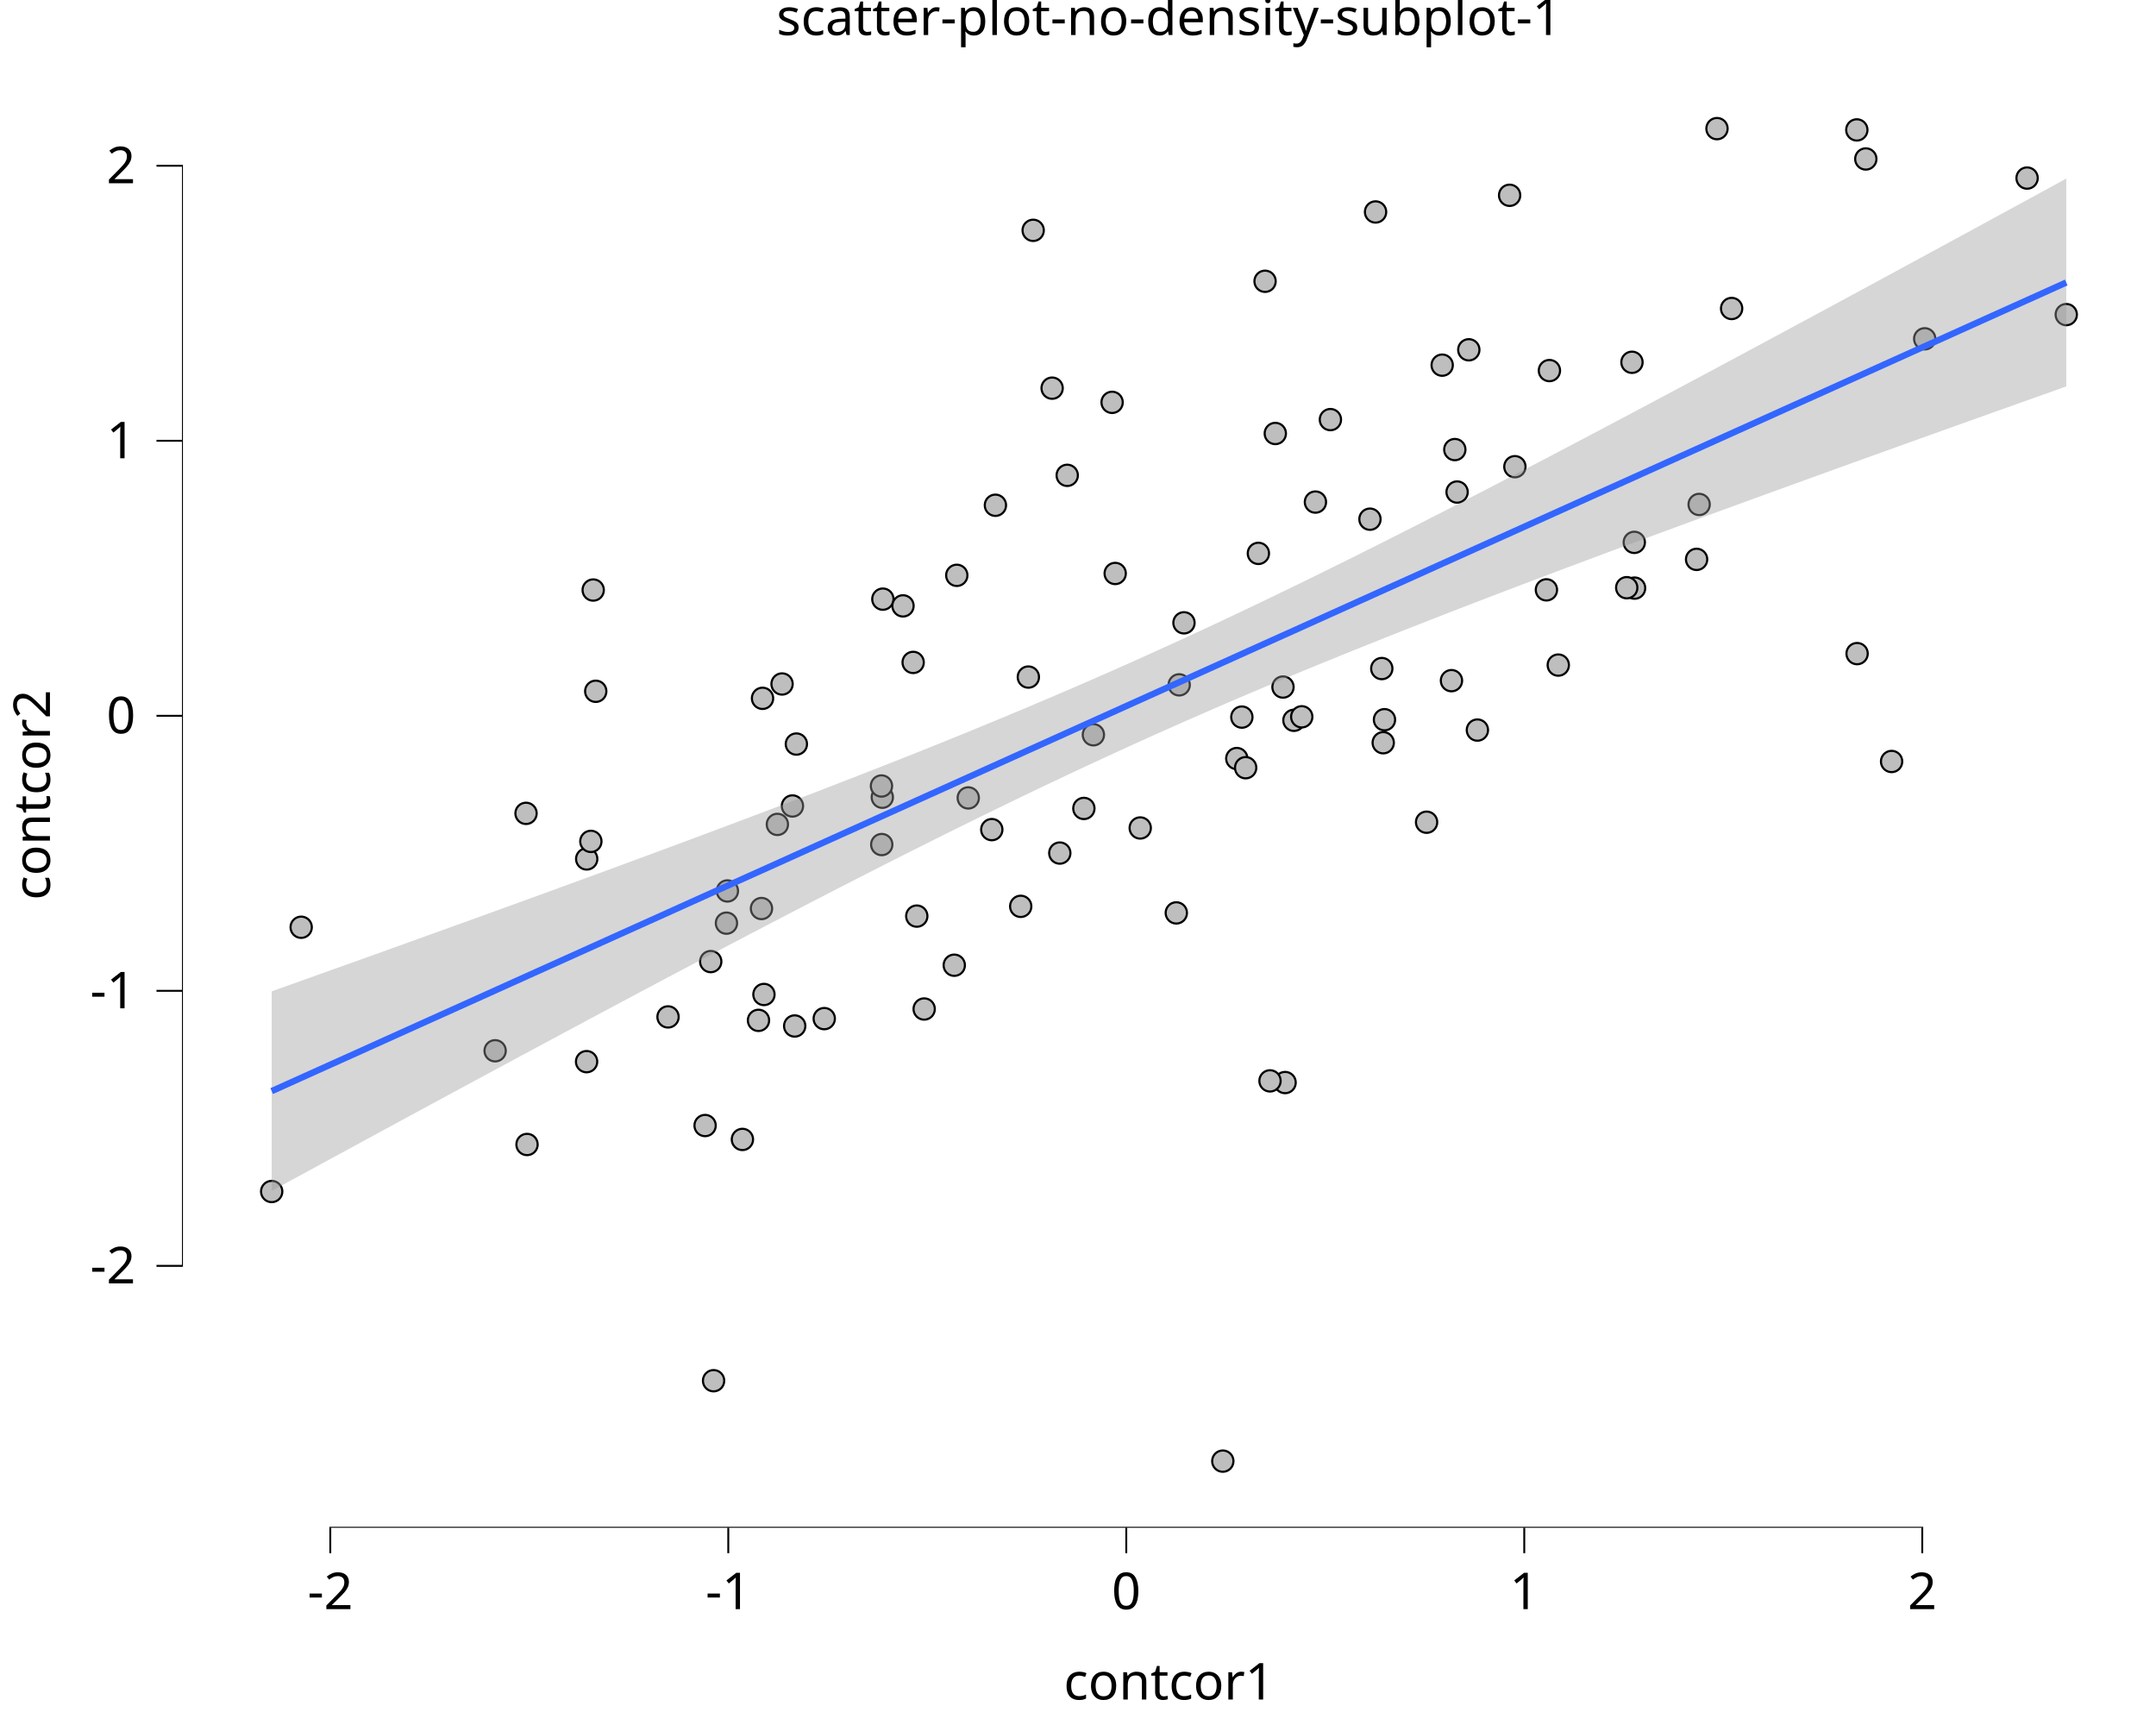
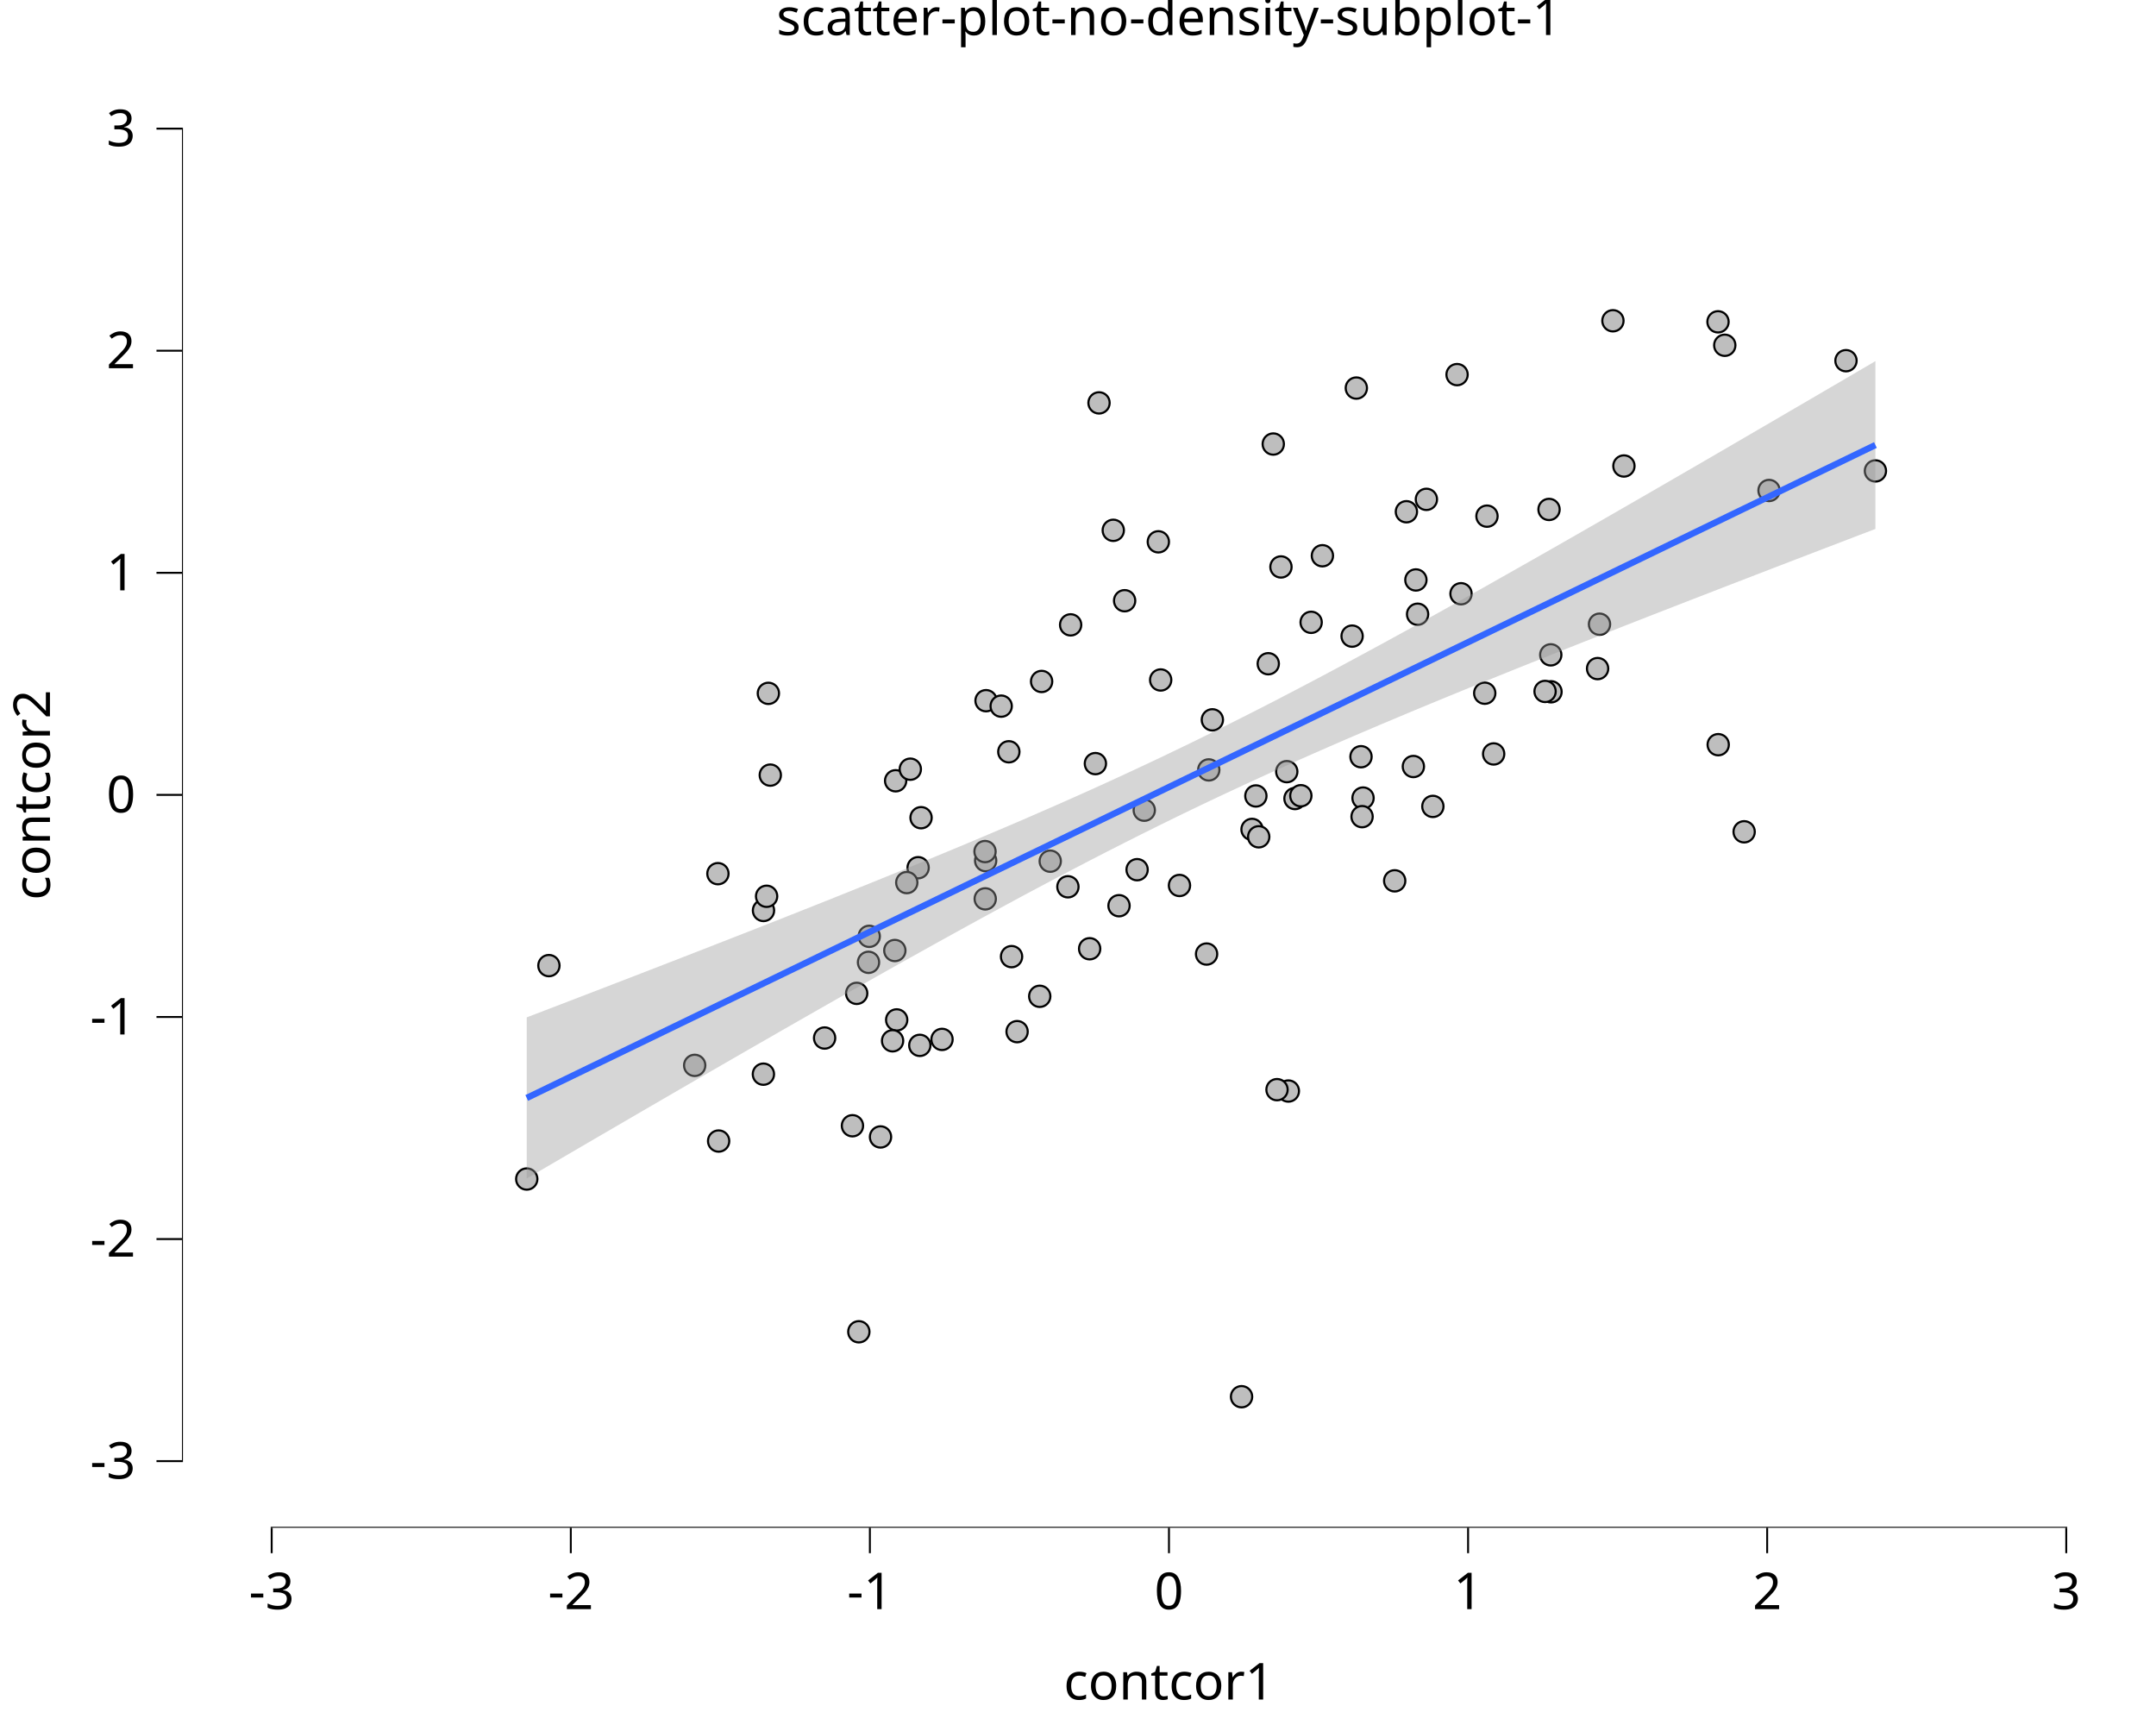
<svg xmlns="http://www.w3.org/2000/svg" class="svglite" data-engine-version="2.0" width="720.00pt" height="576.00pt" viewBox="0 0 720.00 576.00">
  <defs>
    <style type="text/css">
    .svglite line, .svglite polyline, .svglite polygon, .svglite path, .svglite rect, .svglite circle {
      fill: none;
      stroke: #000000;
      stroke-linecap: round;
      stroke-linejoin: round;
      stroke-miterlimit: 10.00;
    }
  </style>
  </defs>
  <rect width="100%" height="100%" style="stroke: none; fill: #FFFFFF;" />
  <defs>
    <clipPath id="cpMC4wMHw3MjAuMDB8MC4wMHw1NzYuMDA=">
      <rect x="0.00" y="0.00" width="720.00" height="576.00" />
    </clipPath>
  </defs>
  <g clip-path="url(#cpMC4wMHw3MjAuMDB8MC4wMHw1NzYuMDA=)">
    <rect x="0.00" y="0.00" width="720.00" height="576.00" style="stroke-width: 10.67; stroke: none;" />
  </g>
  <defs>
    <clipPath id="cpNjAuNzd8NzIwLjAwfDIwLjcxfDUxMC4xNA==">
      <rect x="60.77" y="20.71" width="659.23" height="489.43" />
    </clipPath>
  </defs>
  <g clip-path="url(#cpNjAuNzd8NzIwLjAwfDIwLjcxfDUxMC4xNA==)">
    <rect x="60.77" y="20.71" width="659.23" height="489.43" style="stroke-width: 10.67; stroke: none;" />
-     <circle cx="578.28" cy="103.01" r="3.56" style="stroke-width: 0.71; fill: #BEBEBE;" />
-     <circle cx="255.12" cy="332.07" r="3.56" style="stroke-width: 0.71; fill: #BEBEBE;" />
-     <circle cx="294.65" cy="266.21" r="3.56" style="stroke-width: 0.71; fill: #BEBEBE;" />
-     <circle cx="198.95" cy="230.83" r="3.56" style="stroke-width: 0.71; fill: #BEBEBE;" />
-     <circle cx="372.42" cy="191.49" r="3.56" style="stroke-width: 0.71; fill: #BEBEBE;" />
-     <circle cx="545.77" cy="181.10" r="3.56" style="stroke-width: 0.71; fill: #BEBEBE;" />
-     <circle cx="395.39" cy="207.97" r="3.56" style="stroke-width: 0.71; fill: #BEBEBE;" />
-     <circle cx="247.93" cy="380.47" r="3.56" style="stroke-width: 0.71; fill: #BEBEBE;" />
-     <circle cx="642.76" cy="113.13" r="3.56" style="stroke-width: 0.71; fill: #BEBEBE;" />
-     <circle cx="490.51" cy="116.80" r="3.56" style="stroke-width: 0.71; fill: #BEBEBE;" />
-     <circle cx="265.95" cy="248.45" r="3.56" style="stroke-width: 0.71; fill: #BEBEBE;" />
-     <circle cx="294.83" cy="200.06" r="3.56" style="stroke-width: 0.71; fill: #BEBEBE;" />
-     <circle cx="623.09" cy="53.08" r="3.56" style="stroke-width: 0.71; fill: #BEBEBE;" />
-     <circle cx="461.45" cy="223.24" r="3.56" style="stroke-width: 0.71; fill: #BEBEBE;" />
-     <circle cx="254.65" cy="233.18" r="3.56" style="stroke-width: 0.71; fill: #BEBEBE;" />
-     <circle cx="422.47" cy="93.92" r="3.56" style="stroke-width: 0.71; fill: #BEBEBE;" />
-     <circle cx="505.90" cy="155.84" r="3.56" style="stroke-width: 0.71; fill: #BEBEBE;" />
-     <circle cx="306.16" cy="305.90" r="3.56" style="stroke-width: 0.71; fill: #BEBEBE;" />
-     <circle cx="420.24" cy="184.78" r="3.56" style="stroke-width: 0.71; fill: #BEBEBE;" />
-     <circle cx="361.96" cy="269.95" r="3.56" style="stroke-width: 0.71; fill: #BEBEBE;" />
-     <circle cx="242.92" cy="297.50" r="3.56" style="stroke-width: 0.71; fill: #BEBEBE;" />
-     <circle cx="459.37" cy="70.78" r="3.56" style="stroke-width: 0.71; fill: #BEBEBE;" />
-     <circle cx="573.39" cy="42.95" r="3.56" style="stroke-width: 0.71; fill: #BEBEBE;" />
-     <circle cx="425.89" cy="144.75" r="3.56" style="stroke-width: 0.71; fill: #BEBEBE;" />
-     <circle cx="545.00" cy="120.97" r="3.56" style="stroke-width: 0.71; fill: #BEBEBE;" />
-     <circle cx="100.58" cy="309.62" r="3.56" style="stroke-width: 0.71; fill: #BEBEBE;" />
-     <circle cx="235.47" cy="375.83" r="3.56" style="stroke-width: 0.71; fill: #BEBEBE;" />
-     <circle cx="432.11" cy="240.52" r="3.56" style="stroke-width: 0.71; fill: #BEBEBE;" />
-     <circle cx="195.89" cy="354.50" r="3.56" style="stroke-width: 0.71; fill: #BEBEBE;" />
-     <circle cx="462.35" cy="240.32" r="3.56" style="stroke-width: 0.71; fill: #BEBEBE;" />
-     <circle cx="365.14" cy="245.35" r="3.56" style="stroke-width: 0.71; fill: #BEBEBE;" />
-     <circle cx="319.52" cy="192.11" r="3.56" style="stroke-width: 0.71; fill: #BEBEBE;" />
-     <circle cx="428.46" cy="229.41" r="3.56" style="stroke-width: 0.71; fill: #BEBEBE;" />
-     <circle cx="620.18" cy="218.25" r="3.56" style="stroke-width: 0.71; fill: #BEBEBE;" />
-     <circle cx="413.03" cy="253.29" r="3.56" style="stroke-width: 0.71; fill: #BEBEBE;" />
-     <circle cx="265.39" cy="342.59" r="3.56" style="stroke-width: 0.71; fill: #BEBEBE;" />
-     <circle cx="516.43" cy="196.96" r="3.56" style="stroke-width: 0.71; fill: #BEBEBE;" />
-     <circle cx="165.35" cy="350.87" r="3.56" style="stroke-width: 0.71; fill: #BEBEBE;" />
-     <circle cx="380.78" cy="276.47" r="3.56" style="stroke-width: 0.71; fill: #BEBEBE;" />
-     <circle cx="323.35" cy="266.43" r="3.56" style="stroke-width: 0.71; fill: #BEBEBE;" />
-     <circle cx="567.43" cy="168.44" r="3.56" style="stroke-width: 0.71; fill: #BEBEBE;" />
-     <circle cx="356.40" cy="158.72" r="3.56" style="stroke-width: 0.71; fill: #BEBEBE;" />
-     <circle cx="195.93" cy="286.81" r="3.56" style="stroke-width: 0.71; fill: #BEBEBE;" />
-     <circle cx="90.73" cy="397.86" r="3.56" style="stroke-width: 0.71; fill: #BEBEBE;" />
-     <circle cx="301.56" cy="202.31" r="3.56" style="stroke-width: 0.71; fill: #BEBEBE;" />
-     <circle cx="457.50" cy="173.36" r="3.56" style="stroke-width: 0.71; fill: #BEBEBE;" />
-     <circle cx="318.68" cy="322.30" r="3.56" style="stroke-width: 0.71; fill: #BEBEBE;" />
-     <circle cx="340.87" cy="302.64" r="3.56" style="stroke-width: 0.71; fill: #BEBEBE;" />
-     <circle cx="415.99" cy="256.35" r="3.56" style="stroke-width: 0.71; fill: #BEBEBE;" />
-     <circle cx="485.84" cy="150.12" r="3.56" style="stroke-width: 0.71; fill: #BEBEBE;" />
-     <circle cx="393.79" cy="228.68" r="3.56" style="stroke-width: 0.71; fill: #BEBEBE;" />
-     <circle cx="304.95" cy="221.19" r="3.56" style="stroke-width: 0.71; fill: #BEBEBE;" />
-     <circle cx="275.26" cy="340.13" r="3.56" style="stroke-width: 0.71; fill: #BEBEBE;" />
-     <circle cx="444.29" cy="140.11" r="3.56" style="stroke-width: 0.71; fill: #BEBEBE;" />
-     <circle cx="690.03" cy="105.05" r="3.56" style="stroke-width: 0.71; fill: #BEBEBE;" />
-     <circle cx="545.87" cy="196.38" r="3.56" style="stroke-width: 0.71; fill: #BEBEBE;" />
-     <circle cx="504.14" cy="65.21" r="3.56" style="stroke-width: 0.71; fill: #BEBEBE;" />
-     <circle cx="253.30" cy="340.71" r="3.56" style="stroke-width: 0.71; fill: #BEBEBE;" />
-     <circle cx="332.42" cy="168.71" r="3.56" style="stroke-width: 0.71; fill: #BEBEBE;" />
-     <circle cx="294.46" cy="282.01" r="3.56" style="stroke-width: 0.71; fill: #BEBEBE;" />
-     <circle cx="493.38" cy="243.78" r="3.56" style="stroke-width: 0.71; fill: #BEBEBE;" />
-     <circle cx="294.37" cy="262.45" r="3.56" style="stroke-width: 0.71; fill: #BEBEBE;" />
-     <circle cx="345.03" cy="76.91" r="3.56" style="stroke-width: 0.71; fill: #BEBEBE;" />
-     <circle cx="392.83" cy="304.83" r="3.56" style="stroke-width: 0.71; fill: #BEBEBE;" />
-     <circle cx="476.41" cy="274.55" r="3.56" style="stroke-width: 0.71; fill: #BEBEBE;" />
-     <circle cx="254.30" cy="303.37" r="3.56" style="stroke-width: 0.71; fill: #BEBEBE;" />
-     <circle cx="264.64" cy="269.13" r="3.56" style="stroke-width: 0.71; fill: #BEBEBE;" />
-     <circle cx="237.35" cy="321.08" r="3.56" style="stroke-width: 0.71; fill: #BEBEBE;" />
-     <circle cx="620.09" cy="43.38" r="3.56" style="stroke-width: 0.71; fill: #BEBEBE;" />
-     <circle cx="543.25" cy="196.24" r="3.56" style="stroke-width: 0.71; fill: #BEBEBE;" />
-     <circle cx="242.60" cy="308.25" r="3.56" style="stroke-width: 0.71; fill: #BEBEBE;" />
-     <circle cx="353.92" cy="284.85" r="3.56" style="stroke-width: 0.71; fill: #BEBEBE;" />
-     <circle cx="343.42" cy="226.08" r="3.56" style="stroke-width: 0.71; fill: #BEBEBE;" />
-     <circle cx="434.72" cy="239.35" r="3.56" style="stroke-width: 0.71; fill: #BEBEBE;" />
-     <circle cx="429.16" cy="361.48" r="3.56" style="stroke-width: 0.71; fill: #BEBEBE;" />
-     <circle cx="520.39" cy="222.08" r="3.56" style="stroke-width: 0.71; fill: #BEBEBE;" />
-     <circle cx="351.36" cy="129.61" r="3.56" style="stroke-width: 0.71; fill: #BEBEBE;" />
-     <circle cx="486.60" cy="164.30" r="3.56" style="stroke-width: 0.71; fill: #BEBEBE;" />
-     <circle cx="331.21" cy="277.02" r="3.56" style="stroke-width: 0.71; fill: #BEBEBE;" />
-     <circle cx="371.39" cy="134.35" r="3.56" style="stroke-width: 0.71; fill: #BEBEBE;" />
-     <circle cx="259.61" cy="275.28" r="3.56" style="stroke-width: 0.71; fill: #BEBEBE;" />
-     <circle cx="408.36" cy="487.89" r="3.56" style="stroke-width: 0.71; fill: #BEBEBE;" />
-     <circle cx="439.29" cy="167.65" r="3.56" style="stroke-width: 0.71; fill: #BEBEBE;" />
-     <circle cx="631.70" cy="254.27" r="3.56" style="stroke-width: 0.71; fill: #BEBEBE;" />
-     <circle cx="261.17" cy="228.39" r="3.56" style="stroke-width: 0.71; fill: #BEBEBE;" />
-     <circle cx="176.00" cy="382.16" r="3.56" style="stroke-width: 0.71; fill: #BEBEBE;" />
-     <circle cx="414.72" cy="239.45" r="3.56" style="stroke-width: 0.71; fill: #BEBEBE;" />
-     <circle cx="223.09" cy="339.56" r="3.56" style="stroke-width: 0.71; fill: #BEBEBE;" />
-     <circle cx="517.43" cy="123.74" r="3.56" style="stroke-width: 0.71; fill: #BEBEBE;" />
-     <circle cx="461.93" cy="248.01" r="3.56" style="stroke-width: 0.71; fill: #BEBEBE;" />
-     <circle cx="676.95" cy="59.46" r="3.56" style="stroke-width: 0.71; fill: #BEBEBE;" />
-     <circle cx="198.10" cy="197.02" r="3.56" style="stroke-width: 0.71; fill: #BEBEBE;" />
-     <circle cx="238.30" cy="461.04" r="3.56" style="stroke-width: 0.71; fill: #BEBEBE;" />
-     <circle cx="481.62" cy="121.93" r="3.56" style="stroke-width: 0.71; fill: #BEBEBE;" />
-     <circle cx="175.67" cy="271.59" r="3.56" style="stroke-width: 0.71; fill: #BEBEBE;" />
-     <circle cx="308.63" cy="336.92" r="3.56" style="stroke-width: 0.71; fill: #BEBEBE;" />
-     <circle cx="424.12" cy="360.92" r="3.56" style="stroke-width: 0.71; fill: #BEBEBE;" />
-     <circle cx="484.72" cy="227.28" r="3.56" style="stroke-width: 0.71; fill: #BEBEBE;" />
-     <circle cx="197.32" cy="280.95" r="3.56" style="stroke-width: 0.71; fill: #BEBEBE;" />
-     <circle cx="566.58" cy="186.78" r="3.56" style="stroke-width: 0.71; fill: #BEBEBE;" />
-     <polygon points="90.73,331.02 98.32,328.31 105.90,325.60 113.49,322.89 121.08,320.18 128.66,317.46 136.25,314.73 143.83,312.00 151.42,309.27 159.01,306.53 166.59,303.78 174.18,301.03 181.77,298.27 189.35,295.51 196.94,292.73 204.52,289.95 212.11,287.15 219.70,284.35 227.28,281.53 234.87,278.71 242.45,275.86 250.04,273.01 257.63,270.14 265.21,267.25 272.80,264.34 280.38,261.41 287.97,258.46 295.56,255.49 303.14,252.49 310.73,249.46 318.32,246.40 325.90,243.31 333.49,240.18 341.07,237.02 348.66,233.81 356.25,230.57 363.83,227.29 371.42,223.96 379.00,220.59 386.59,217.17 394.18,213.71 401.76,210.21 409.35,206.66 416.93,203.07 424.52,199.44 432.11,195.77 439.69,192.06 447.28,188.32 454.87,184.55 462.45,180.74 470.04,176.91 477.62,173.05 485.21,169.17 492.80,165.26 500.38,161.34 507.97,157.39 515.55,153.43 523.14,149.45 530.73,145.46 538.31,141.45 545.90,137.43 553.48,133.40 561.07,129.36 568.66,125.31 576.24,121.25 583.83,117.18 591.42,113.10 599.00,109.02 606.59,104.93 614.17,100.84 621.76,96.74 629.35,92.63 636.93,88.52 644.52,84.40 652.10,80.28 659.69,76.16 667.28,72.03 674.86,67.90 682.45,63.77 690.03,59.63 690.03,129.03 682.45,131.73 674.86,134.43 667.28,137.13 659.69,139.84 652.10,142.55 644.52,145.27 636.93,147.99 629.35,150.72 621.76,153.44 614.17,156.18 606.59,158.92 599.00,161.67 591.42,164.42 583.83,167.18 576.24,169.95 568.66,172.72 561.07,175.51 553.48,178.30 545.90,181.11 538.31,183.92 530.73,186.75 523.14,189.59 515.55,192.45 507.97,195.32 500.38,198.21 492.80,201.12 485.21,204.05 477.62,207.01 470.04,209.98 462.45,212.99 454.87,216.02 447.28,219.08 439.69,222.17 432.11,225.30 424.52,228.47 416.93,231.68 409.35,234.92 401.76,238.21 394.18,241.54 386.59,244.91 379.00,248.33 371.42,251.80 363.83,255.31 356.25,258.86 348.66,262.45 341.07,266.09 333.49,269.76 325.90,273.47 318.32,277.21 310.73,280.99 303.14,284.79 295.56,288.63 287.97,292.49 280.38,296.37 272.80,300.28 265.21,304.21 257.63,308.16 250.04,312.12 242.45,316.10 234.87,320.09 227.28,324.10 219.70,328.12 212.11,332.15 204.52,336.20 196.94,340.25 189.35,344.31 181.77,348.38 174.18,352.45 166.59,356.54 159.01,360.63 151.42,364.72 143.83,368.82 136.25,372.93 128.66,377.04 121.08,381.16 113.49,385.28 105.90,389.40 98.32,393.53 90.73,397.66 " style="stroke-width: 0.00; stroke: none; stroke-linecap: butt; fill: #999999; fill-opacity: 0.40;" />
-     <polyline points="90.73,331.02 98.32,328.31 105.90,325.60 113.49,322.89 121.08,320.18 128.66,317.46 136.25,314.73 143.83,312.00 151.42,309.27 159.01,306.53 166.59,303.78 174.18,301.03 181.77,298.27 189.35,295.51 196.94,292.73 204.52,289.95 212.11,287.15 219.70,284.35 227.28,281.53 234.87,278.71 242.45,275.86 250.04,273.01 257.63,270.14 265.21,267.25 272.80,264.34 280.38,261.41 287.97,258.46 295.56,255.49 303.14,252.49 310.73,249.46 318.32,246.40 325.90,243.31 333.49,240.18 341.07,237.02 348.66,233.81 356.25,230.57 363.83,227.29 371.42,223.96 379.00,220.59 386.59,217.17 394.18,213.71 401.76,210.21 409.35,206.66 416.93,203.07 424.52,199.44 432.11,195.77 439.69,192.06 447.28,188.32 454.87,184.55 462.45,180.74 470.04,176.91 477.62,173.05 485.21,169.17 492.80,165.26 500.38,161.34 507.97,157.39 515.55,153.43 523.14,149.45 530.73,145.46 538.31,141.45 545.90,137.43 553.48,133.40 561.07,129.36 568.66,125.31 576.24,121.25 583.83,117.18 591.42,113.10 599.00,109.02 606.59,104.93 614.17,100.84 621.76,96.74 629.35,92.63 636.93,88.52 644.52,84.40 652.10,80.28 659.69,76.16 667.28,72.03 674.86,67.90 682.45,63.77 690.03,59.63 " style="stroke-width: 2.13; stroke: none; stroke-linecap: butt;" />
-     <polyline points="690.03,129.03 682.45,131.73 674.86,134.43 667.28,137.13 659.69,139.84 652.10,142.55 644.52,145.27 636.93,147.99 629.35,150.72 621.76,153.44 614.17,156.18 606.59,158.92 599.00,161.67 591.42,164.42 583.83,167.18 576.24,169.95 568.66,172.72 561.07,175.51 553.48,178.30 545.90,181.11 538.31,183.92 530.73,186.75 523.14,189.59 515.55,192.45 507.97,195.32 500.38,198.21 492.80,201.12 485.21,204.05 477.62,207.01 470.04,209.98 462.45,212.99 454.87,216.02 447.28,219.08 439.69,222.17 432.11,225.30 424.52,228.47 416.93,231.68 409.35,234.92 401.76,238.21 394.18,241.54 386.59,244.91 379.00,248.33 371.42,251.80 363.83,255.31 356.25,258.86 348.66,262.45 341.07,266.09 333.49,269.76 325.90,273.47 318.32,277.21 310.73,280.99 303.14,284.79 295.56,288.63 287.97,292.49 280.38,296.37 272.80,300.28 265.21,304.21 257.63,308.16 250.04,312.12 242.45,316.10 234.87,320.09 227.28,324.10 219.70,328.12 212.11,332.15 204.52,336.20 196.94,340.25 189.35,344.31 181.77,348.38 174.18,352.45 166.59,356.54 159.01,360.63 151.42,364.72 143.83,368.82 136.25,372.93 128.66,377.04 121.08,381.16 113.49,385.28 105.90,389.40 98.32,393.53 90.73,397.66 " style="stroke-width: 2.13; stroke: none; stroke-linecap: butt;" />
-     <polyline points="90.73,364.34 98.32,360.92 105.90,357.50 113.49,354.09 121.08,350.67 128.66,347.25 136.25,343.83 143.83,340.41 151.42,337.00 159.01,333.58 166.59,330.16 174.18,326.74 181.77,323.32 189.35,319.91 196.94,316.49 204.52,313.07 212.11,309.65 219.70,306.24 227.28,302.82 234.87,299.40 242.45,295.98 250.04,292.56 257.63,289.15 265.21,285.73 272.80,282.31 280.38,278.89 287.97,275.48 295.56,272.06 303.14,268.64 310.73,265.22 318.32,261.80 325.90,258.39 333.49,254.97 341.07,251.55 348.66,248.13 356.25,244.71 363.83,241.30 371.42,237.88 379.00,234.46 386.59,231.04 394.18,227.63 401.76,224.21 409.35,220.79 416.93,217.37 424.52,213.95 432.11,210.54 439.69,207.12 447.28,203.70 454.87,200.28 462.45,196.86 470.04,193.45 477.62,190.03 485.21,186.61 492.80,183.19 500.38,179.78 507.97,176.36 515.55,172.94 523.14,169.52 530.73,166.10 538.31,162.69 545.90,159.27 553.48,155.85 561.07,152.43 568.66,149.02 576.24,145.60 583.83,142.18 591.42,138.76 599.00,135.34 606.59,131.93 614.17,128.51 621.76,125.09 629.35,121.67 636.93,118.25 644.52,114.84 652.10,111.42 659.69,108.00 667.28,104.58 674.86,101.17 682.45,97.75 690.03,94.33 " style="stroke-width: 2.13; stroke: #3366FF; stroke-linecap: butt;" />
-     <line x1="109.98" y1="510.14" x2="642.26" y2="510.14" style="stroke-width: 0.64; stroke-linecap: butt;" />
-     <line x1="60.77" y1="423.01" x2="60.77" y2="55.02" style="stroke-width: 0.64; stroke-linecap: butt;" />
+     <circle cx="542.31" cy="155.60" r="3.56" style="stroke-width: 0.71; fill: #BEBEBE;" />
+     <circle cx="299.45" cy="340.56" r="3.56" style="stroke-width: 0.71; fill: #BEBEBE;" />
+     <circle cx="329.16" cy="287.38" r="3.56" style="stroke-width: 0.71; fill: #BEBEBE;" />
+     <circle cx="257.24" cy="258.82" r="3.56" style="stroke-width: 0.71; fill: #BEBEBE;" />
+     <circle cx="387.61" cy="227.05" r="3.56" style="stroke-width: 0.71; fill: #BEBEBE;" />
+     <circle cx="517.88" cy="218.66" r="3.56" style="stroke-width: 0.71; fill: #BEBEBE;" />
+     <circle cx="404.87" cy="240.36" r="3.56" style="stroke-width: 0.71; fill: #BEBEBE;" />
+     <circle cx="294.05" cy="379.64" r="3.56" style="stroke-width: 0.71; fill: #BEBEBE;" />
+     <circle cx="590.77" cy="163.78" r="3.56" style="stroke-width: 0.71; fill: #BEBEBE;" />
+     <circle cx="476.35" cy="166.74" r="3.56" style="stroke-width: 0.71; fill: #BEBEBE;" />
+     <circle cx="307.59" cy="273.04" r="3.56" style="stroke-width: 0.71; fill: #BEBEBE;" />
+     <circle cx="329.29" cy="233.97" r="3.56" style="stroke-width: 0.71; fill: #BEBEBE;" />
+     <circle cx="575.99" cy="115.29" r="3.56" style="stroke-width: 0.71; fill: #BEBEBE;" />
+     <circle cx="454.51" cy="252.68" r="3.56" style="stroke-width: 0.71; fill: #BEBEBE;" />
+     <circle cx="299.10" cy="260.71" r="3.56" style="stroke-width: 0.71; fill: #BEBEBE;" />
+     <circle cx="425.21" cy="148.27" r="3.56" style="stroke-width: 0.71; fill: #BEBEBE;" />
+     <circle cx="487.91" cy="198.26" r="3.56" style="stroke-width: 0.71; fill: #BEBEBE;" />
+     <circle cx="337.81" cy="319.43" r="3.56" style="stroke-width: 0.71; fill: #BEBEBE;" />
+     <circle cx="423.54" cy="221.63" r="3.56" style="stroke-width: 0.71; fill: #BEBEBE;" />
+     <circle cx="379.74" cy="290.40" r="3.56" style="stroke-width: 0.71; fill: #BEBEBE;" />
+     <circle cx="290.28" cy="312.65" r="3.56" style="stroke-width: 0.71; fill: #BEBEBE;" />
+     <circle cx="452.95" cy="129.58" r="3.56" style="stroke-width: 0.71; fill: #BEBEBE;" />
+     <circle cx="538.64" cy="107.11" r="3.56" style="stroke-width: 0.71; fill: #BEBEBE;" />
+     <circle cx="427.78" cy="189.31" r="3.56" style="stroke-width: 0.71; fill: #BEBEBE;" />
+     <circle cx="517.30" cy="170.11" r="3.56" style="stroke-width: 0.71; fill: #BEBEBE;" />
+     <circle cx="183.31" cy="322.43" r="3.56" style="stroke-width: 0.71; fill: #BEBEBE;" />
+     <circle cx="284.68" cy="375.90" r="3.56" style="stroke-width: 0.71; fill: #BEBEBE;" />
+     <circle cx="432.46" cy="266.64" r="3.56" style="stroke-width: 0.71; fill: #BEBEBE;" />
+     <circle cx="254.94" cy="358.68" r="3.56" style="stroke-width: 0.71; fill: #BEBEBE;" />
+     <circle cx="455.19" cy="266.48" r="3.56" style="stroke-width: 0.71; fill: #BEBEBE;" />
+     <circle cx="382.13" cy="270.54" r="3.56" style="stroke-width: 0.71; fill: #BEBEBE;" />
+     <circle cx="347.85" cy="227.55" r="3.56" style="stroke-width: 0.71; fill: #BEBEBE;" />
+     <circle cx="429.72" cy="257.66" r="3.56" style="stroke-width: 0.71; fill: #BEBEBE;" />
+     <circle cx="573.80" cy="248.66" r="3.56" style="stroke-width: 0.71; fill: #BEBEBE;" />
+     <circle cx="418.12" cy="276.95" r="3.56" style="stroke-width: 0.71; fill: #BEBEBE;" />
+     <circle cx="307.17" cy="349.06" r="3.56" style="stroke-width: 0.71; fill: #BEBEBE;" />
+     <circle cx="495.83" cy="231.47" r="3.56" style="stroke-width: 0.71; fill: #BEBEBE;" />
+     <circle cx="231.99" cy="355.74" r="3.56" style="stroke-width: 0.71; fill: #BEBEBE;" />
+     <circle cx="393.89" cy="295.67" r="3.56" style="stroke-width: 0.71; fill: #BEBEBE;" />
+     <circle cx="350.73" cy="287.56" r="3.56" style="stroke-width: 0.71; fill: #BEBEBE;" />
+     <circle cx="534.16" cy="208.43" r="3.56" style="stroke-width: 0.71; fill: #BEBEBE;" />
+     <circle cx="375.57" cy="200.59" r="3.56" style="stroke-width: 0.71; fill: #BEBEBE;" />
+     <circle cx="254.97" cy="304.02" r="3.56" style="stroke-width: 0.71; fill: #BEBEBE;" />
+     <circle cx="175.91" cy="393.69" r="3.56" style="stroke-width: 0.71; fill: #BEBEBE;" />
+     <circle cx="334.35" cy="235.79" r="3.56" style="stroke-width: 0.71; fill: #BEBEBE;" />
+     <circle cx="451.54" cy="212.41" r="3.56" style="stroke-width: 0.71; fill: #BEBEBE;" />
+     <circle cx="347.22" cy="332.68" r="3.56" style="stroke-width: 0.71; fill: #BEBEBE;" />
+     <circle cx="363.89" cy="316.80" r="3.56" style="stroke-width: 0.71; fill: #BEBEBE;" />
+     <circle cx="420.35" cy="279.42" r="3.56" style="stroke-width: 0.71; fill: #BEBEBE;" />
+     <circle cx="472.84" cy="193.65" r="3.56" style="stroke-width: 0.71; fill: #BEBEBE;" />
+     <circle cx="403.67" cy="257.08" r="3.56" style="stroke-width: 0.71; fill: #BEBEBE;" />
+     <circle cx="336.90" cy="251.03" r="3.56" style="stroke-width: 0.71; fill: #BEBEBE;" />
+     <circle cx="314.59" cy="347.07" r="3.56" style="stroke-width: 0.71; fill: #BEBEBE;" />
+     <circle cx="441.62" cy="185.57" r="3.56" style="stroke-width: 0.71; fill: #BEBEBE;" />
+     <circle cx="626.30" cy="157.25" r="3.56" style="stroke-width: 0.71; fill: #BEBEBE;" />
+     <circle cx="517.96" cy="231.00" r="3.56" style="stroke-width: 0.71; fill: #BEBEBE;" />
+     <circle cx="486.59" cy="125.09" r="3.56" style="stroke-width: 0.71; fill: #BEBEBE;" />
+     <circle cx="298.08" cy="347.54" r="3.56" style="stroke-width: 0.71; fill: #BEBEBE;" />
+     <circle cx="357.54" cy="208.65" r="3.56" style="stroke-width: 0.71; fill: #BEBEBE;" />
+     <circle cx="329.02" cy="300.14" r="3.56" style="stroke-width: 0.71; fill: #BEBEBE;" />
+     <circle cx="478.51" cy="269.27" r="3.56" style="stroke-width: 0.71; fill: #BEBEBE;" />
+     <circle cx="328.95" cy="284.35" r="3.56" style="stroke-width: 0.71; fill: #BEBEBE;" />
+     <circle cx="367.02" cy="134.53" r="3.56" style="stroke-width: 0.71; fill: #BEBEBE;" />
+     <circle cx="402.94" cy="318.57" r="3.56" style="stroke-width: 0.71; fill: #BEBEBE;" />
+     <circle cx="465.76" cy="294.12" r="3.56" style="stroke-width: 0.71; fill: #BEBEBE;" />
+     <circle cx="298.83" cy="317.39" r="3.56" style="stroke-width: 0.71; fill: #BEBEBE;" />
+     <circle cx="306.61" cy="289.74" r="3.56" style="stroke-width: 0.71; fill: #BEBEBE;" />
+     <circle cx="286.09" cy="331.69" r="3.56" style="stroke-width: 0.71; fill: #BEBEBE;" />
+     <circle cx="573.73" cy="107.46" r="3.56" style="stroke-width: 0.71; fill: #BEBEBE;" />
+     <circle cx="515.98" cy="230.88" r="3.56" style="stroke-width: 0.71; fill: #BEBEBE;" />
+     <circle cx="290.04" cy="321.33" r="3.56" style="stroke-width: 0.71; fill: #BEBEBE;" />
+     <circle cx="373.70" cy="302.43" r="3.56" style="stroke-width: 0.71; fill: #BEBEBE;" />
+     <circle cx="365.81" cy="254.98" r="3.56" style="stroke-width: 0.71; fill: #BEBEBE;" />
+     <circle cx="434.42" cy="265.70" r="3.56" style="stroke-width: 0.71; fill: #BEBEBE;" />
+     <circle cx="430.25" cy="364.31" r="3.56" style="stroke-width: 0.71; fill: #BEBEBE;" />
+     <circle cx="498.81" cy="251.75" r="3.56" style="stroke-width: 0.71; fill: #BEBEBE;" />
+     <circle cx="371.78" cy="177.08" r="3.56" style="stroke-width: 0.71; fill: #BEBEBE;" />
+     <circle cx="473.41" cy="205.10" r="3.56" style="stroke-width: 0.71; fill: #BEBEBE;" />
+     <circle cx="356.63" cy="296.11" r="3.56" style="stroke-width: 0.71; fill: #BEBEBE;" />
+     <circle cx="386.83" cy="180.92" r="3.56" style="stroke-width: 0.71; fill: #BEBEBE;" />
+     <circle cx="302.82" cy="294.71" r="3.56" style="stroke-width: 0.71; fill: #BEBEBE;" />
+     <circle cx="414.62" cy="466.38" r="3.56" style="stroke-width: 0.71; fill: #BEBEBE;" />
+     <circle cx="437.86" cy="207.80" r="3.56" style="stroke-width: 0.71; fill: #BEBEBE;" />
+     <circle cx="582.46" cy="277.75" r="3.56" style="stroke-width: 0.71; fill: #BEBEBE;" />
+     <circle cx="304.00" cy="256.84" r="3.56" style="stroke-width: 0.71; fill: #BEBEBE;" />
+     <circle cx="239.99" cy="381.01" r="3.56" style="stroke-width: 0.71; fill: #BEBEBE;" />
+     <circle cx="419.40" cy="265.78" r="3.56" style="stroke-width: 0.71; fill: #BEBEBE;" />
+     <circle cx="275.38" cy="346.61" r="3.56" style="stroke-width: 0.71; fill: #BEBEBE;" />
+     <circle cx="496.58" cy="172.35" r="3.56" style="stroke-width: 0.71; fill: #BEBEBE;" />
+     <circle cx="454.87" cy="272.69" r="3.56" style="stroke-width: 0.71; fill: #BEBEBE;" />
+     <circle cx="616.47" cy="120.44" r="3.56" style="stroke-width: 0.71; fill: #BEBEBE;" />
+     <circle cx="256.60" cy="231.52" r="3.56" style="stroke-width: 0.71; fill: #BEBEBE;" />
+     <circle cx="286.81" cy="444.70" r="3.56" style="stroke-width: 0.71; fill: #BEBEBE;" />
+     <circle cx="469.67" cy="170.88" r="3.56" style="stroke-width: 0.71; fill: #BEBEBE;" />
+     <circle cx="239.75" cy="291.73" r="3.56" style="stroke-width: 0.71; fill: #BEBEBE;" />
+     <circle cx="339.66" cy="344.48" r="3.56" style="stroke-width: 0.71; fill: #BEBEBE;" />
+     <circle cx="426.46" cy="363.85" r="3.56" style="stroke-width: 0.71; fill: #BEBEBE;" />
+     <circle cx="472.00" cy="255.95" r="3.56" style="stroke-width: 0.71; fill: #BEBEBE;" />
+     <circle cx="256.01" cy="299.28" r="3.56" style="stroke-width: 0.71; fill: #BEBEBE;" />
+     <circle cx="533.52" cy="223.25" r="3.56" style="stroke-width: 0.71; fill: #BEBEBE;" />
+     <polygon points="175.91,339.71 181.61,337.53 187.31,335.34 193.01,333.15 198.71,330.96 204.42,328.76 210.12,326.56 215.82,324.36 221.52,322.15 227.22,319.94 232.92,317.72 238.62,315.50 244.32,313.27 250.02,311.04 255.73,308.80 261.43,306.55 267.13,304.29 272.83,302.03 278.53,299.76 284.23,297.47 289.93,295.18 295.63,292.87 301.33,290.55 307.04,288.22 312.74,285.87 318.44,283.51 324.14,281.13 329.84,278.72 335.54,276.30 341.24,273.86 346.94,271.38 352.64,268.89 358.35,266.36 364.05,263.81 369.75,261.22 375.45,258.61 381.15,255.95 386.85,253.27 392.55,250.54 398.25,247.79 403.95,244.99 409.66,242.16 415.36,239.30 421.06,236.40 426.76,233.47 432.46,230.50 438.16,227.51 443.86,224.49 449.56,221.44 455.26,218.37 460.97,215.28 466.67,212.16 472.37,209.03 478.07,205.87 483.77,202.70 489.47,199.52 495.17,196.32 500.87,193.10 506.57,189.88 512.28,186.64 517.98,183.40 523.68,180.14 529.38,176.88 535.08,173.61 540.78,170.33 546.48,167.05 552.18,163.76 557.88,160.46 563.59,157.16 569.29,153.85 574.99,150.54 580.69,147.22 586.39,143.90 592.09,140.58 597.79,137.25 603.49,133.93 609.19,130.59 614.90,127.26 620.60,123.92 626.30,120.58 626.30,176.62 620.60,178.79 614.90,180.98 609.19,183.16 603.49,185.35 597.79,187.54 592.09,189.73 586.39,191.93 580.69,194.13 574.99,196.33 569.29,198.54 563.59,200.75 557.88,202.97 552.18,205.19 546.48,207.42 540.78,209.65 535.08,211.90 529.38,214.14 523.68,216.40 517.98,218.67 512.28,220.94 506.57,223.22 500.87,225.52 495.17,227.83 489.47,230.15 483.77,232.48 478.07,234.83 472.37,237.19 466.67,239.58 460.97,241.98 455.26,244.41 449.56,246.85 443.86,249.33 438.16,251.83 432.46,254.35 426.76,256.91 421.06,259.50 415.36,262.12 409.66,264.77 403.95,267.46 398.25,270.19 392.55,272.95 386.85,275.75 381.15,278.58 375.45,281.45 369.75,284.35 364.05,287.28 358.35,290.25 352.64,293.24 346.94,296.27 341.24,299.31 335.54,302.39 329.84,305.48 324.14,308.60 318.44,311.74 312.74,314.89 307.04,318.07 301.33,321.25 295.63,324.45 289.93,327.67 284.23,330.89 278.53,334.13 272.83,337.38 267.13,340.63 261.43,343.89 255.73,347.17 250.02,350.44 244.32,353.73 238.62,357.02 232.92,360.32 227.22,363.62 221.52,366.93 215.82,370.24 210.12,373.56 204.42,376.88 198.71,380.20 193.01,383.53 187.31,386.86 181.61,390.19 175.91,393.52 " style="stroke-width: 0.00; stroke: none; stroke-linecap: butt; fill: #999999; fill-opacity: 0.40;" />
+     <polyline points="175.91,339.71 181.61,337.53 187.31,335.34 193.01,333.15 198.71,330.96 204.42,328.76 210.12,326.56 215.82,324.36 221.52,322.15 227.22,319.94 232.92,317.72 238.62,315.50 244.32,313.27 250.02,311.04 255.73,308.80 261.43,306.55 267.13,304.29 272.83,302.03 278.53,299.76 284.23,297.47 289.93,295.18 295.63,292.87 301.33,290.55 307.04,288.22 312.74,285.87 318.44,283.51 324.14,281.13 329.84,278.72 335.54,276.30 341.24,273.86 346.94,271.38 352.64,268.89 358.35,266.36 364.05,263.81 369.75,261.22 375.45,258.61 381.15,255.95 386.85,253.27 392.55,250.54 398.25,247.79 403.95,244.99 409.66,242.16 415.36,239.30 421.06,236.40 426.76,233.47 432.46,230.50 438.16,227.51 443.86,224.49 449.56,221.44 455.26,218.37 460.97,215.28 466.67,212.16 472.37,209.03 478.07,205.87 483.77,202.70 489.47,199.52 495.17,196.32 500.87,193.10 506.57,189.88 512.28,186.64 517.98,183.40 523.68,180.14 529.38,176.88 535.08,173.61 540.78,170.33 546.48,167.05 552.18,163.76 557.88,160.46 563.59,157.16 569.29,153.85 574.99,150.54 580.69,147.22 586.39,143.90 592.09,140.58 597.79,137.25 603.49,133.93 609.19,130.59 614.90,127.26 620.60,123.92 626.30,120.58 " style="stroke-width: 2.13; stroke: none; stroke-linecap: butt;" />
+     <polyline points="626.30,176.62 620.60,178.79 614.90,180.98 609.19,183.16 603.49,185.35 597.79,187.54 592.09,189.73 586.39,191.93 580.69,194.13 574.99,196.33 569.29,198.54 563.59,200.75 557.88,202.97 552.18,205.19 546.48,207.42 540.78,209.65 535.08,211.90 529.38,214.14 523.68,216.40 517.98,218.67 512.28,220.94 506.57,223.22 500.87,225.52 495.17,227.83 489.47,230.15 483.77,232.48 478.07,234.83 472.37,237.19 466.67,239.58 460.97,241.98 455.26,244.41 449.56,246.85 443.86,249.33 438.16,251.83 432.46,254.35 426.76,256.91 421.06,259.50 415.36,262.12 409.66,264.77 403.95,267.46 398.25,270.19 392.55,272.95 386.85,275.75 381.15,278.58 375.45,281.45 369.75,284.35 364.05,287.28 358.35,290.25 352.64,293.24 346.94,296.27 341.24,299.31 335.54,302.39 329.84,305.48 324.14,308.60 318.44,311.74 312.74,314.89 307.04,318.07 301.33,321.25 295.63,324.45 289.93,327.67 284.23,330.89 278.53,334.13 272.83,337.38 267.13,340.63 261.43,343.89 255.73,347.17 250.02,350.44 244.32,353.73 238.62,357.02 232.92,360.32 227.22,363.62 221.52,366.93 215.82,370.24 210.12,373.56 204.42,376.88 198.71,380.20 193.01,383.53 187.31,386.86 181.61,390.19 175.91,393.52 " style="stroke-width: 2.13; stroke: none; stroke-linecap: butt;" />
+     <polyline points="175.91,366.62 181.61,363.86 187.31,361.10 193.01,358.34 198.71,355.58 204.42,352.82 210.12,350.06 215.82,347.30 221.52,344.54 227.22,341.78 232.92,339.02 238.62,336.26 244.32,333.50 250.02,330.74 255.73,327.98 261.43,325.22 267.13,322.46 272.83,319.70 278.53,316.94 284.23,314.18 289.93,311.42 295.63,308.66 301.33,305.90 307.04,303.14 312.74,300.38 318.44,297.62 324.14,294.86 329.84,292.10 335.54,289.34 341.24,286.58 346.94,283.83 352.64,281.07 358.35,278.31 364.05,275.55 369.75,272.79 375.45,270.03 381.15,267.27 386.85,264.51 392.55,261.75 398.25,258.99 403.95,256.23 409.66,253.47 415.36,250.71 421.06,247.95 426.76,245.19 432.46,242.43 438.16,239.67 443.86,236.91 449.56,234.15 455.26,231.39 460.97,228.63 466.67,225.87 472.37,223.11 478.07,220.35 483.77,217.59 489.47,214.83 495.17,212.07 500.87,209.31 506.57,206.55 512.28,203.79 517.98,201.03 523.68,198.27 529.38,195.51 535.08,192.75 540.78,189.99 546.48,187.23 552.18,184.47 557.88,181.71 563.59,178.95 569.29,176.19 574.99,173.43 580.69,170.67 586.39,167.92 592.09,165.16 597.79,162.40 603.49,159.64 609.19,156.88 614.90,154.12 620.60,151.36 626.30,148.60 " style="stroke-width: 2.13; stroke: #3366FF; stroke-linecap: butt;" />
+     <line x1="90.41" y1="510.14" x2="690.35" y2="510.14" style="stroke-width: 0.64; stroke-linecap: butt;" />
+     <line x1="60.77" y1="488.21" x2="60.77" y2="42.64" style="stroke-width: 0.64; stroke-linecap: butt;" />
    <rect x="60.77" y="20.71" width="659.23" height="489.43" style="stroke-width: 0.00; stroke: none;" />
  </g>
  <g clip-path="url(#cpMC4wMHw3MjAuMDB8MC4wMHw1NzYuMDA=)">
    <polyline points="60.77,510.14 60.77,20.71 " style="stroke-width: 0.00; stroke: none; stroke-linecap: butt;" />
-     <text x="45.29" y="428.54" text-anchor="end" style="font-size: 17.00px; font-family: sans;" textLength="15.12px" lengthAdjust="spacingAndGlyphs">-2</text>
-     <text x="45.29" y="336.70" text-anchor="end" style="font-size: 17.00px; font-family: sans;" textLength="15.12px" lengthAdjust="spacingAndGlyphs">-1</text>
-     <text x="45.29" y="244.86" text-anchor="end" style="font-size: 17.00px; font-family: sans;" textLength="9.46px" lengthAdjust="spacingAndGlyphs">0</text>
-     <text x="45.29" y="153.03" text-anchor="end" style="font-size: 17.00px; font-family: sans;" textLength="9.46px" lengthAdjust="spacingAndGlyphs">1</text>
-     <text x="45.29" y="61.19" text-anchor="end" style="font-size: 17.00px; font-family: sans;" textLength="9.46px" lengthAdjust="spacingAndGlyphs">2</text>
-     <polyline points="52.26,422.69 60.77,422.69 " style="stroke-width: 0.64; stroke-linecap: butt;" />
-     <polyline points="52.26,330.85 60.77,330.85 " style="stroke-width: 0.64; stroke-linecap: butt;" />
-     <polyline points="52.26,239.01 60.77,239.01 " style="stroke-width: 0.64; stroke-linecap: butt;" />
-     <polyline points="52.26,147.18 60.77,147.18 " style="stroke-width: 0.64; stroke-linecap: butt;" />
-     <polyline points="52.26,55.34 60.77,55.34 " style="stroke-width: 0.64; stroke-linecap: butt;" />
+     <text x="45.29" y="493.74" text-anchor="end" style="font-size: 17.00px; font-family: sans;" textLength="15.12px" lengthAdjust="spacingAndGlyphs">-3</text>
+     <text x="45.29" y="419.59" text-anchor="end" style="font-size: 17.00px; font-family: sans;" textLength="15.12px" lengthAdjust="spacingAndGlyphs">-2</text>
+     <text x="45.29" y="345.43" text-anchor="end" style="font-size: 17.00px; font-family: sans;" textLength="15.12px" lengthAdjust="spacingAndGlyphs">-1</text>
+     <text x="45.29" y="271.27" text-anchor="end" style="font-size: 17.00px; font-family: sans;" textLength="9.46px" lengthAdjust="spacingAndGlyphs">0</text>
+     <text x="45.29" y="197.12" text-anchor="end" style="font-size: 17.00px; font-family: sans;" textLength="9.46px" lengthAdjust="spacingAndGlyphs">1</text>
+     <text x="45.29" y="122.96" text-anchor="end" style="font-size: 17.00px; font-family: sans;" textLength="9.46px" lengthAdjust="spacingAndGlyphs">2</text>
+     <text x="45.29" y="48.80" text-anchor="end" style="font-size: 17.00px; font-family: sans;" textLength="9.46px" lengthAdjust="spacingAndGlyphs">3</text>
+     <polyline points="52.26,487.89 60.77,487.89 " style="stroke-width: 0.64; stroke-linecap: butt;" />
+     <polyline points="52.26,413.74 60.77,413.74 " style="stroke-width: 0.64; stroke-linecap: butt;" />
+     <polyline points="52.26,339.58 60.77,339.58 " style="stroke-width: 0.64; stroke-linecap: butt;" />
+     <polyline points="52.26,265.42 60.77,265.42 " style="stroke-width: 0.64; stroke-linecap: butt;" />
+     <polyline points="52.26,191.27 60.77,191.27 " style="stroke-width: 0.64; stroke-linecap: butt;" />
+     <polyline points="52.26,117.11 60.77,117.11 " style="stroke-width: 0.64; stroke-linecap: butt;" />
+     <polyline points="52.26,42.95 60.77,42.95 " style="stroke-width: 0.64; stroke-linecap: butt;" />
    <polyline points="60.77,510.14 720.00,510.14 " style="stroke-width: 0.00; stroke: none; stroke-linecap: butt;" />
-     <polyline points="110.30,518.64 110.30,510.14 " style="stroke-width: 0.64; stroke-linecap: butt;" />
-     <polyline points="243.21,518.64 243.21,510.14 " style="stroke-width: 0.64; stroke-linecap: butt;" />
-     <polyline points="376.12,518.64 376.12,510.14 " style="stroke-width: 0.64; stroke-linecap: butt;" />
-     <polyline points="509.03,518.64 509.03,510.14 " style="stroke-width: 0.64; stroke-linecap: butt;" />
-     <polyline points="641.94,518.64 641.94,510.14 " style="stroke-width: 0.64; stroke-linecap: butt;" />
-     <text x="110.30" y="537.32" text-anchor="middle" style="font-size: 17.00px; font-family: sans;" textLength="15.12px" lengthAdjust="spacingAndGlyphs">-2</text>
-     <text x="243.21" y="537.32" text-anchor="middle" style="font-size: 17.00px; font-family: sans;" textLength="15.12px" lengthAdjust="spacingAndGlyphs">-1</text>
-     <text x="376.12" y="537.32" text-anchor="middle" style="font-size: 17.00px; font-family: sans;" textLength="9.46px" lengthAdjust="spacingAndGlyphs">0</text>
-     <text x="509.03" y="537.32" text-anchor="middle" style="font-size: 17.00px; font-family: sans;" textLength="9.46px" lengthAdjust="spacingAndGlyphs">1</text>
-     <text x="641.94" y="537.32" text-anchor="middle" style="font-size: 17.00px; font-family: sans;" textLength="9.46px" lengthAdjust="spacingAndGlyphs">2</text>
+     <polyline points="90.73,518.64 90.73,510.14 " style="stroke-width: 0.64; stroke-linecap: butt;" />
+     <polyline points="190.62,518.64 190.62,510.14 " style="stroke-width: 0.64; stroke-linecap: butt;" />
+     <polyline points="290.50,518.64 290.50,510.14 " style="stroke-width: 0.64; stroke-linecap: butt;" />
+     <polyline points="390.38,518.64 390.38,510.14 " style="stroke-width: 0.64; stroke-linecap: butt;" />
+     <polyline points="490.27,518.64 490.27,510.14 " style="stroke-width: 0.64; stroke-linecap: butt;" />
+     <polyline points="590.15,518.64 590.15,510.14 " style="stroke-width: 0.64; stroke-linecap: butt;" />
+     <polyline points="690.03,518.64 690.03,510.14 " style="stroke-width: 0.64; stroke-linecap: butt;" />
+     <text x="90.73" y="537.32" text-anchor="middle" style="font-size: 17.00px; font-family: sans;" textLength="15.12px" lengthAdjust="spacingAndGlyphs">-3</text>
+     <text x="190.62" y="537.32" text-anchor="middle" style="font-size: 17.00px; font-family: sans;" textLength="15.12px" lengthAdjust="spacingAndGlyphs">-2</text>
+     <text x="290.50" y="537.32" text-anchor="middle" style="font-size: 17.00px; font-family: sans;" textLength="15.12px" lengthAdjust="spacingAndGlyphs">-1</text>
+     <text x="390.38" y="537.32" text-anchor="middle" style="font-size: 17.00px; font-family: sans;" textLength="9.46px" lengthAdjust="spacingAndGlyphs">0</text>
+     <text x="490.27" y="537.32" text-anchor="middle" style="font-size: 17.00px; font-family: sans;" textLength="9.46px" lengthAdjust="spacingAndGlyphs">1</text>
+     <text x="590.15" y="537.32" text-anchor="middle" style="font-size: 17.00px; font-family: sans;" textLength="9.46px" lengthAdjust="spacingAndGlyphs">2</text>
+     <text x="690.03" y="537.32" text-anchor="middle" style="font-size: 17.00px; font-family: sans;" textLength="9.46px" lengthAdjust="spacingAndGlyphs">3</text>
    <text x="390.38" y="567.49" text-anchor="middle" style="font-size: 17.00px; font-family: sans;" textLength="65.22px" lengthAdjust="spacingAndGlyphs">contcor1</text>
    <text transform="translate(16.68,265.42) rotate(-90)" text-anchor="middle" style="font-size: 17.00px; font-family: sans;" textLength="65.22px" lengthAdjust="spacingAndGlyphs">contcor2</text>
    <text x="390.38" y="11.70" text-anchor="middle" style="font-size: 17.00px; font-family: sans;" textLength="243.81px" lengthAdjust="spacingAndGlyphs">scatter-plot-no-density-subplot-1</text>
  </g>
</svg>
